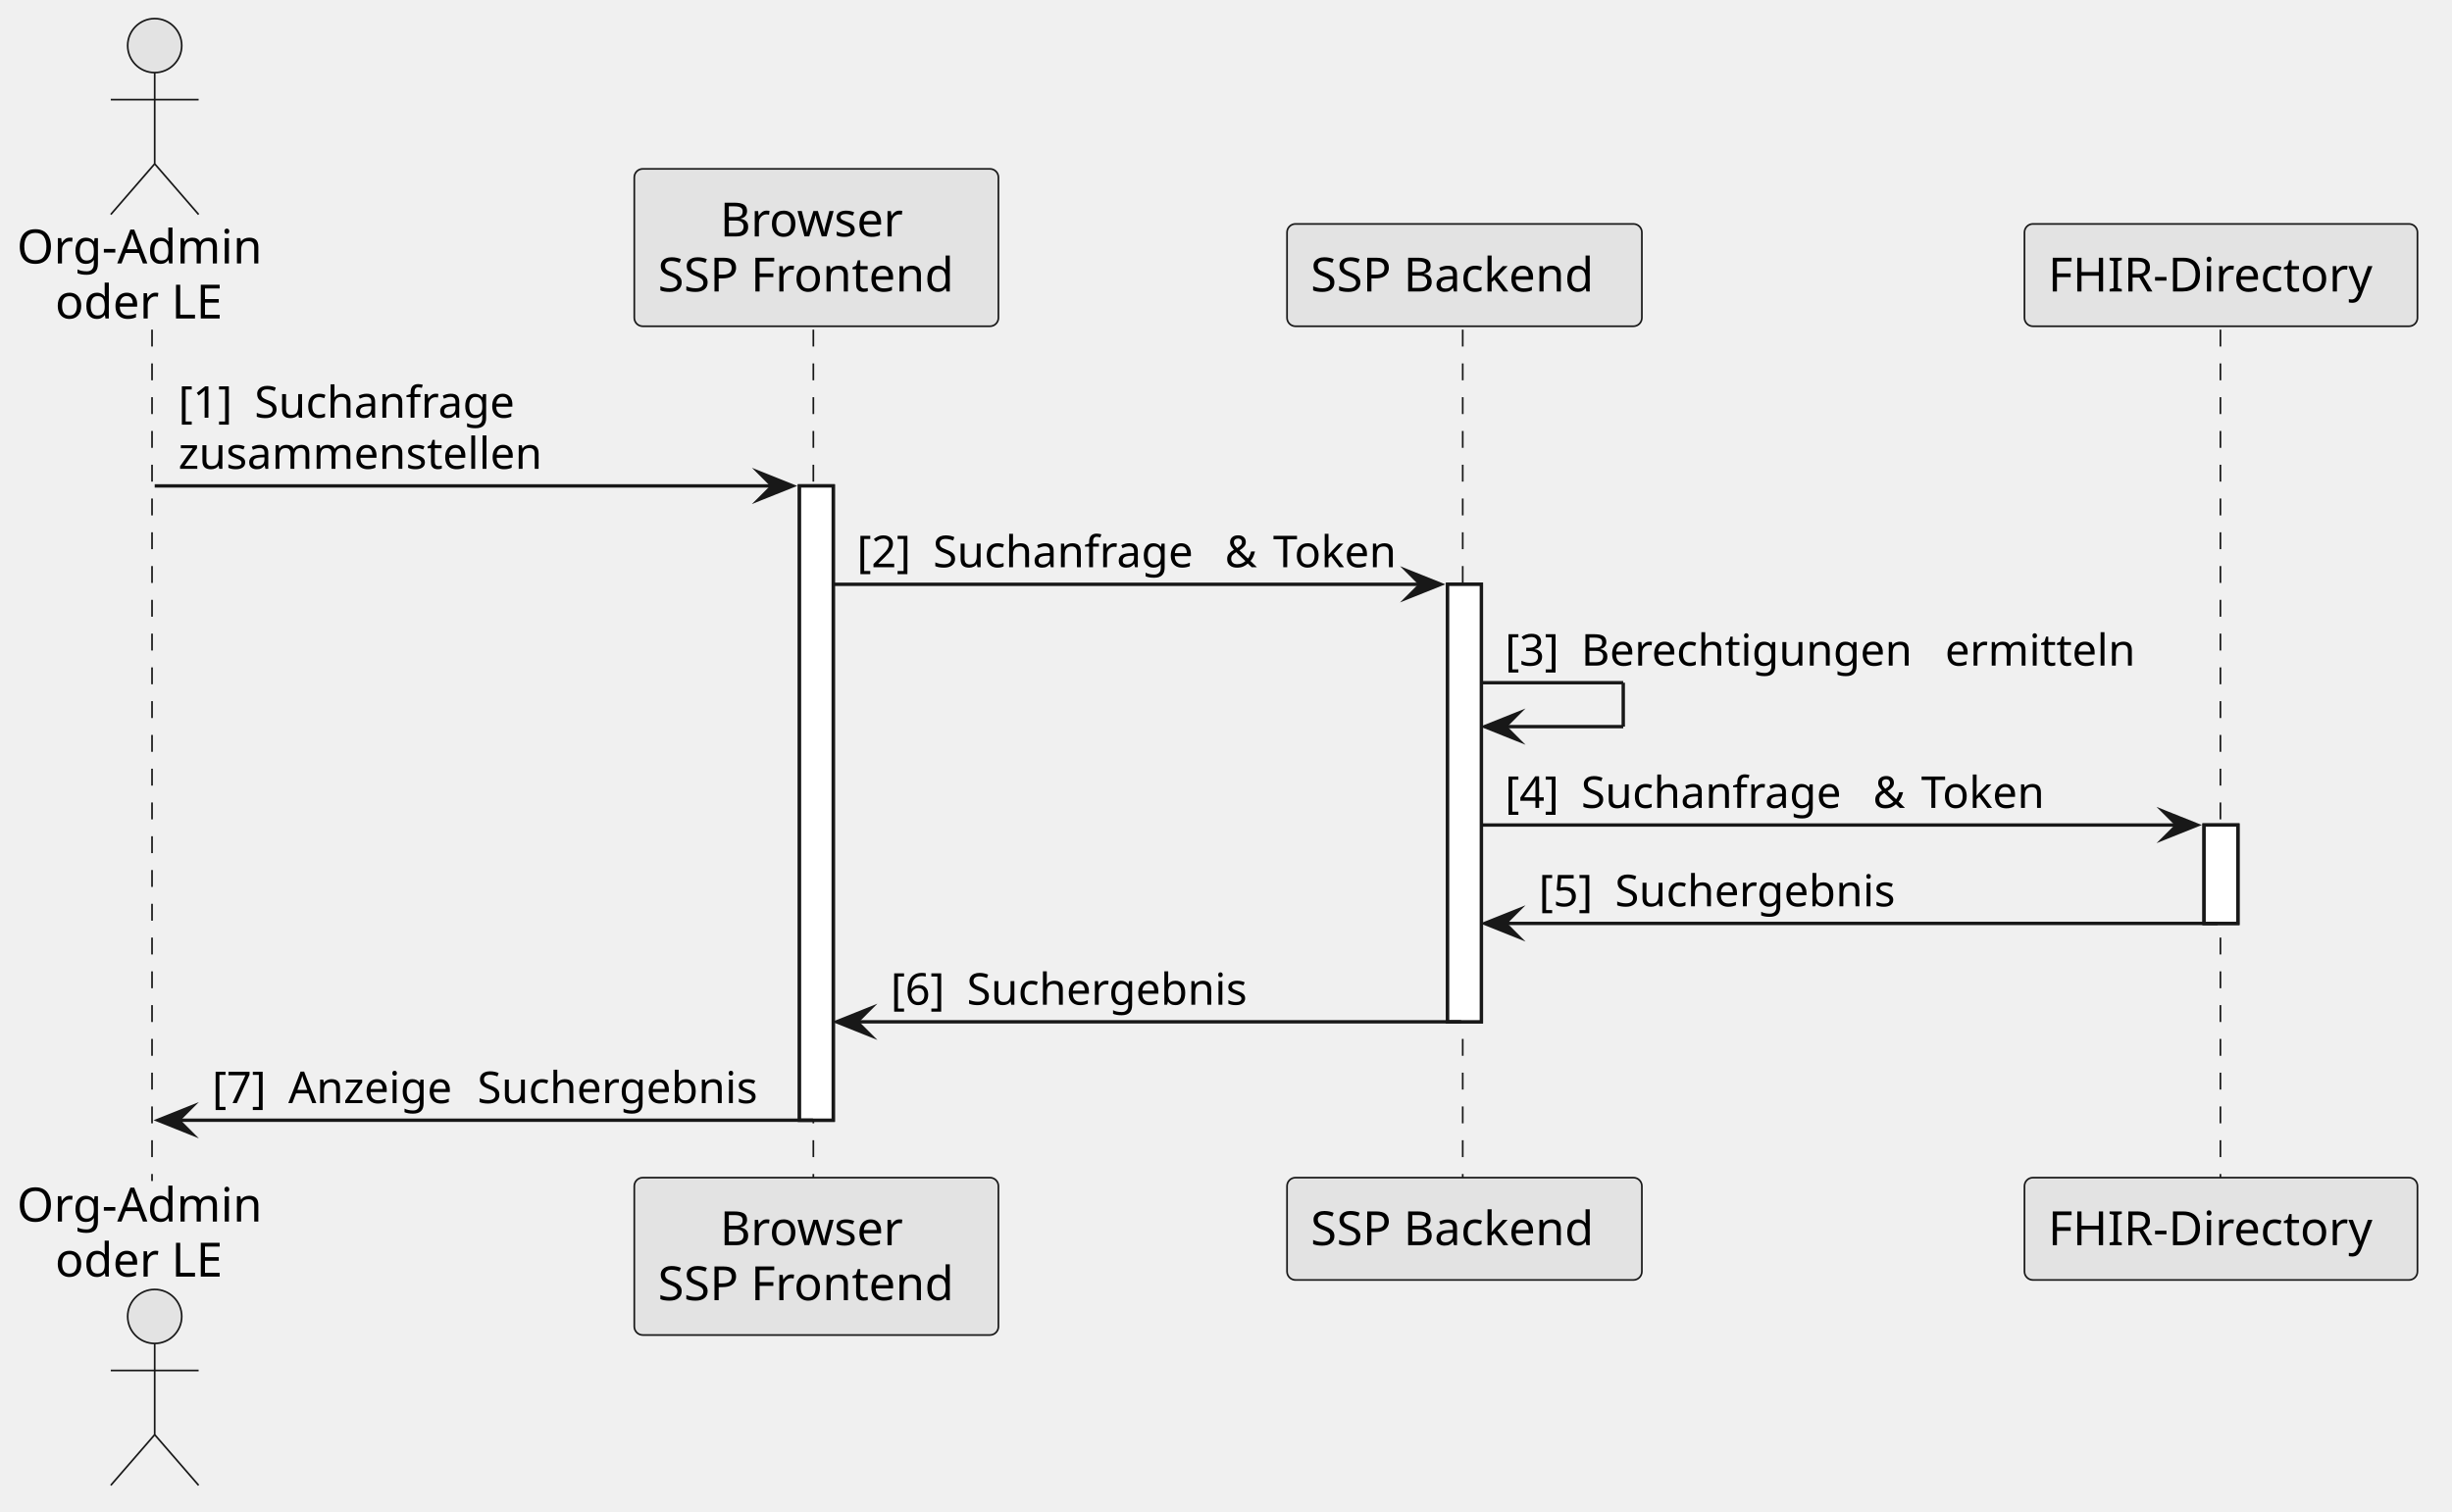
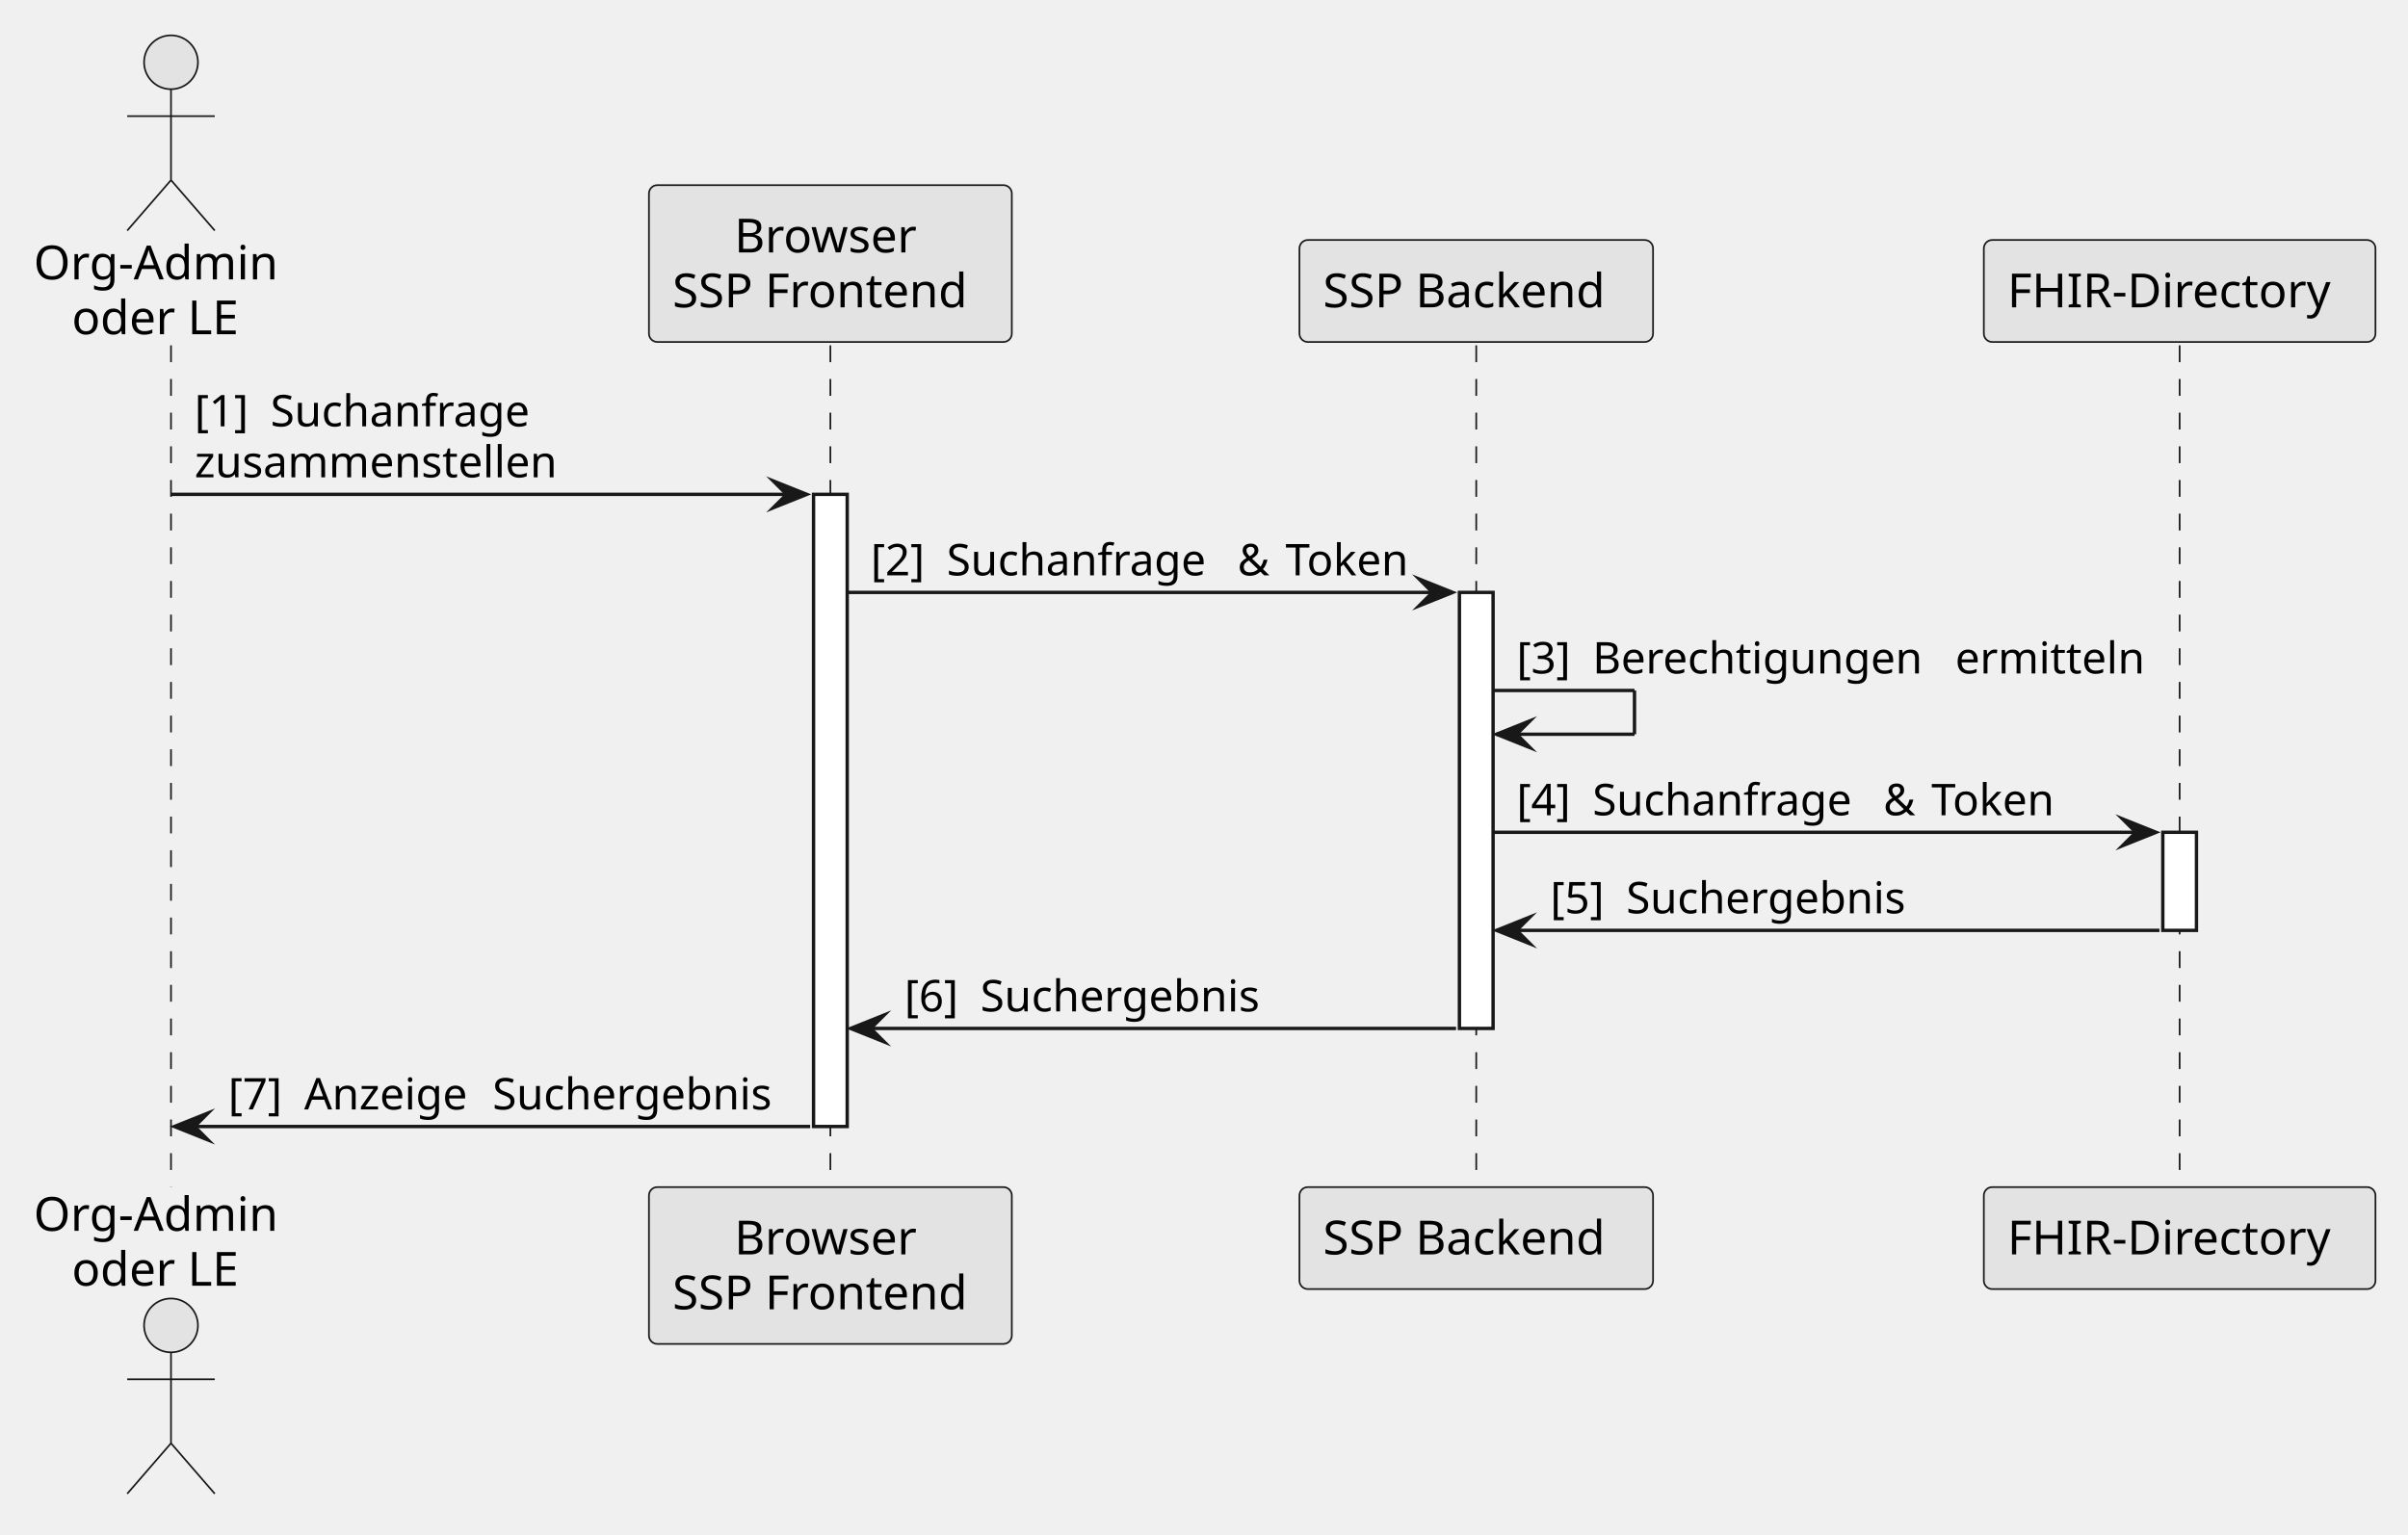
- <svg xmlns="http://www.w3.org/2000/svg" contentStyleType="text/css" data-diagram-type="SEQUENCE" height="466.667px" preserveAspectRatio="none" style="width:756px;height:466px;background:#FFFFFF;" version="1.1" viewBox="0 0 756 466" width="756.25px" zoomAndPan="magnify">
+ <svg xmlns="http://www.w3.org/2000/svg" version="1.1" data-diagram-type="SEQUENCE" style="width:745px;height:475px;background:#FFFFFF;" width="745.833px" height="475px" viewBox="0 0 745 475" zoomAndPan="magnify" preserveAspectRatio="none" contentStyleType="text/css">
  <defs />
-   <g>
+   <g font-family="sans-serif" lengthAdjust="spacing">
    <g>
-       <rect fill="#FFFFFF" height="195.622" style="stroke:#181818;stroke-width:1.042;" width="10.417" x="246.49" y="149.853" />
+       <rect x="49.259" y="106.868" width="8.333" height="260.482" fill="#000" fill-opacity="0" />
+       <line x1="52.905" y1="106.868" x2="52.905" y2="367.35" style="stroke:#181818;stroke-width:0.521;stroke-dasharray:5.208,5.208;" />
    </g>
    <g>
-       <rect fill="#FFFFFF" height="134.928" style="stroke:#181818;stroke-width:1.042;" width="10.417" x="446.313" y="180.2" />
+       <rect x="253.261" y="106.868" width="8.333" height="260.482" fill="#000" fill-opacity="0" />
+       <line x1="256.907" y1="106.868" x2="256.907" y2="367.35" style="stroke:#181818;stroke-width:0.521;stroke-dasharray:5.208,5.208;" />
    </g>
    <g>
-       <rect fill="#FFFFFF" height="30.347" style="stroke:#181818;stroke-width:1.042;" width="10.417" x="679.559" y="254.435" />
-     </g>
-     <g class="participant-lifeline" data-entity-uid="part1" data-qualified-name="o" data-source-line="6" id="part1-lifeline">
-       <g>
-         <rect fill="#000000" fill-opacity="0" height="262.565" width="8.333" x="43.53" y="101.66" />
-         <line style="stroke:#181818;stroke-width:0.521;stroke-dasharray:5.208,5.208;" x1="46.875" x2="46.875" y1="101.66" y2="364.225" />
-       </g>
-     </g>
-     <g class="participant-lifeline" data-entity-uid="part2" data-qualified-name="cl" data-source-line="7" id="part2-lifeline">
-       <g>
-         <rect fill="#000000" fill-opacity="0" height="262.565" width="8.333" x="247.532" y="101.66" />
-         <line style="stroke:#181818;stroke-width:0.521;stroke-dasharray:5.208,5.208;" x1="250.774" x2="250.774" y1="101.66" y2="364.225" />
-       </g>
-     </g>
-     <g class="participant-lifeline" data-entity-uid="part3" data-qualified-name="be" data-source-line="8" id="part3-lifeline">
-       <g>
-         <rect fill="#000000" fill-opacity="0" height="262.565" width="8.333" x="447.355" y="101.66" />
-         <line style="stroke:#181818;stroke-width:0.521;stroke-dasharray:5.208,5.208;" x1="450.987" x2="450.987" y1="101.66" y2="364.225" />
-       </g>
-     </g>
-     <g class="participant-lifeline" data-entity-uid="part4" data-qualified-name="fd" data-source-line="9" id="part4-lifeline">
-       <g>
-         <rect fill="#000000" fill-opacity="0" height="262.565" width="8.333" x="680.601" y="101.66" />
-         <line style="stroke:#181818;stroke-width:0.521;stroke-dasharray:5.208,5.208;" x1="684.6" x2="684.6" y1="101.66" y2="364.225" />
-       </g>
-     </g>
-     <g class="participant participant-head" data-entity-uid="part1" data-qualified-name="o" data-source-line="6" id="part1-head">
-       <text fill="#000000" font-family="sans-serif" font-size="14.583" lengthAdjust="spacing" textLength="78.727" x="5.208" y="81.245">Org-Admin</text>
-       <text fill="#000000" font-family="sans-serif" font-size="14.583" lengthAdjust="spacing" textLength="55.122" x="17.011" y="98.221">oder LE</text>
-       <ellipse cx="47.697" cy="14.062" fill="#E3E3E3" rx="8.333" ry="8.333" style="stroke:#181818;stroke-width:0.521;" />
-       <path d="M47.697,22.396 L47.697,50.521 M34.155,30.729 L61.239,30.729 M47.697,50.521 L34.155,66.146 M47.697,50.521 L61.239,66.146" fill="none" style="stroke:#181818;stroke-width:0.521;" />
-     </g>
-     <g class="participant participant-tail" data-entity-uid="part1" data-qualified-name="o" data-source-line="6" id="part1-tail">
-       <text fill="#000000" font-family="sans-serif" font-size="14.583" lengthAdjust="spacing" textLength="78.727" x="5.208" y="376.72">Org-Admin</text>
-       <text fill="#000000" font-family="sans-serif" font-size="14.583" lengthAdjust="spacing" textLength="55.122" x="17.011" y="393.696">oder LE</text>
-       <ellipse cx="47.697" cy="405.99" fill="#E3E3E3" rx="8.333" ry="8.333" style="stroke:#181818;stroke-width:0.521;" />
-       <path d="M47.697,414.323 L47.697,442.448 M34.155,422.656 L61.239,422.656 M47.697,442.448 L34.155,458.073 M47.697,442.448 L61.239,458.073" fill="none" style="stroke:#181818;stroke-width:0.521;" />
-     </g>
-     <g class="participant participant-head" data-entity-uid="part2" data-qualified-name="cl" data-source-line="7" id="part2-head">
-       <rect fill="#E3E3E3" height="48.535" rx="2.604" ry="2.604" style="stroke:#181818;stroke-width:0.521;" width="112.266" x="195.566" y="52.083" />
-       <text fill="#000000" font-family="sans-serif" font-size="14.583" lengthAdjust="spacing" textLength="59.416" x="221.991" y="72.912">Browser</text>
-       <text fill="#000000" font-family="sans-serif" font-size="14.583" lengthAdjust="spacing" textLength="97.683" x="202.857" y="89.888">SSP Frontend</text>
-     </g>
-     <g class="participant participant-tail" data-entity-uid="part2" data-qualified-name="cl" data-source-line="7" id="part2-tail">
-       <rect fill="#E3E3E3" height="48.535" rx="2.604" ry="2.604" style="stroke:#181818;stroke-width:0.521;" width="112.266" x="195.566" y="363.184" />
-       <text fill="#000000" font-family="sans-serif" font-size="14.583" lengthAdjust="spacing" textLength="59.416" x="221.991" y="384.012">Browser</text>
-       <text fill="#000000" font-family="sans-serif" font-size="14.583" lengthAdjust="spacing" textLength="97.683" x="202.857" y="400.988">SSP Frontend</text>
-     </g>
-     <g class="participant participant-head" data-entity-uid="part3" data-qualified-name="be" data-source-line="8" id="part3-head">
-       <rect fill="#E3E3E3" height="31.559" rx="2.604" ry="2.604" style="stroke:#181818;stroke-width:0.521;" width="109.403" x="396.82" y="69.059" />
-       <text fill="#000000" font-family="sans-serif" font-size="14.583" lengthAdjust="spacing" textLength="94.82" x="404.112" y="89.888">SSP Backend</text>
-     </g>
-     <g class="participant participant-tail" data-entity-uid="part3" data-qualified-name="be" data-source-line="8" id="part3-tail">
-       <rect fill="#E3E3E3" height="31.559" rx="2.604" ry="2.604" style="stroke:#181818;stroke-width:0.521;" width="109.403" x="396.82" y="363.184" />
-       <text fill="#000000" font-family="sans-serif" font-size="14.583" lengthAdjust="spacing" textLength="94.82" x="404.112" y="384.012">SSP Backend</text>
-     </g>
-     <g class="participant participant-head" data-entity-uid="part4" data-qualified-name="fd" data-source-line="9" id="part4-head">
-       <rect fill="#E3E3E3" height="31.559" rx="2.604" ry="2.604" style="stroke:#181818;stroke-width:0.521;" width="121.167" x="624.184" y="69.059" />
-       <text fill="#000000" font-family="sans-serif" font-size="14.583" lengthAdjust="spacing" textLength="106.584" x="631.475" y="89.888">FHIR-Directory</text>
-     </g>
-     <g class="participant participant-tail" data-entity-uid="part4" data-qualified-name="fd" data-source-line="9" id="part4-tail">
-       <rect fill="#E3E3E3" height="31.559" rx="2.604" ry="2.604" style="stroke:#181818;stroke-width:0.521;" width="121.167" x="624.184" y="363.184" />
-       <text fill="#000000" font-family="sans-serif" font-size="14.583" lengthAdjust="spacing" textLength="106.584" x="631.475" y="384.012">FHIR-Directory</text>
+       <rect x="251.699" y="152.979" width="10.417" height="195.622" fill="#FFF" style="stroke:#181818;stroke-width:1.042;" />
    </g>
    <g>
-       <rect fill="#FFFFFF" height="195.622" style="stroke:#181818;stroke-width:1.042;" width="10.417" x="246.49" y="149.853" />
+       <rect x="453.084" y="106.868" width="8.333" height="260.482" fill="#000" fill-opacity="0" />
+       <line x1="456.73" y1="106.868" x2="456.73" y2="367.35" style="stroke:#181818;stroke-width:0.521;stroke-dasharray:5.208,5.208;" />
    </g>
    <g>
-       <rect fill="#FFFFFF" height="134.928" style="stroke:#181818;stroke-width:1.042;" width="10.417" x="446.313" y="180.2" />
+       <rect x="451.522" y="183.325" width="10.417" height="134.928" fill="#FFF" style="stroke:#181818;stroke-width:1.042;" />
    </g>
    <g>
-       <rect fill="#FFFFFF" height="30.347" style="stroke:#181818;stroke-width:1.042;" width="10.417" x="679.559" y="254.435" />
+       <rect x="670.705" y="106.868" width="8.333" height="260.482" fill="#000" fill-opacity="0" />
+       <line x1="674.35" y1="106.868" x2="674.35" y2="367.35" style="stroke:#181818;stroke-width:0.521;stroke-dasharray:5.208,5.208;" />
    </g>
-     <g class="message" data-entity-1="part1" data-entity-2="part2" data-source-line="12" id="msg1">
-       <polygon fill="#181818" points="233.99,145.687,244.407,149.853,233.99,154.02,238.157,149.853" style="stroke:#181818;stroke-width:1.042;stroke-linejoin:miter;stroke-miterlimit:10;" />
-       <line style="stroke:#181818;stroke-width:1.042;" x1="47.697" x2="240.24" y1="149.853" y2="149.853" />
-       <text fill="#000000" font-family="sans-serif" font-size="13.542" lengthAdjust="spacing" textLength="19.182" x="54.989" y="128.813">[1]</text>
-       <text fill="#000000" font-family="sans-serif" font-size="13.542" lengthAdjust="spacing" textLength="4.304" x="74.17" y="128.813"> </text>
-       <text fill="#000000" font-family="sans-serif" font-size="13.542" lengthAdjust="spacing" textLength="85.647" x="78.475" y="128.813">Suchanfrage</text>
-       <text fill="#000000" font-family="sans-serif" font-size="13.542" lengthAdjust="spacing" textLength="119.475" x="54.989" y="144.577">zusammenstellen</text>
+     <g>
+       <rect x="669.142" y="257.56" width="10.417" height="30.347" fill="#FFF" style="stroke:#181818;stroke-width:1.042;" />
    </g>
-     <g class="message" data-entity-1="part2" data-entity-2="part3" data-source-line="14" id="msg2">
-       <polygon fill="#181818" points="433.813,176.034,444.23,180.2,433.813,184.367,437.98,180.2" style="stroke:#181818;stroke-width:1.042;stroke-linejoin:miter;stroke-miterlimit:10;" />
-       <line style="stroke:#181818;stroke-width:1.042;" x1="256.907" x2="440.063" y1="180.2" y2="180.2" />
-       <text fill="#000000" font-family="sans-serif" font-size="13.542" lengthAdjust="spacing" textLength="19.182" x="264.199" y="174.923">[2]</text>
-       <text fill="#000000" font-family="sans-serif" font-size="13.542" lengthAdjust="spacing" textLength="4.304" x="283.381" y="174.923"> </text>
-       <text fill="#000000" font-family="sans-serif" font-size="13.542" lengthAdjust="spacing" textLength="85.647" x="287.685" y="174.923">Suchanfrage</text>
-       <text fill="#000000" font-family="sans-serif" font-size="13.542" lengthAdjust="spacing" textLength="4.304" x="373.332" y="174.923"> </text>
-       <text fill="#000000" font-family="sans-serif" font-size="13.542" lengthAdjust="spacing" textLength="10.56" x="377.637" y="174.923">&amp;</text>
-       <text fill="#000000" font-family="sans-serif" font-size="13.542" lengthAdjust="spacing" textLength="4.304" x="388.196" y="174.923"> </text>
-       <text fill="#000000" font-family="sans-serif" font-size="13.542" lengthAdjust="spacing" textLength="41.313" x="392.501" y="174.923">Token</text>
-     </g>
-     <g class="message" data-entity-1="part3" data-entity-2="part3" data-source-line="19" id="msg3">
-       <line style="stroke:#181818;stroke-width:1.042;" x1="456.73" x2="500.48" y1="210.547" y2="210.547" />
-       <line style="stroke:#181818;stroke-width:1.042;" x1="500.48" x2="500.48" y1="210.547" y2="224.089" />
-       <line style="stroke:#181818;stroke-width:1.042;" x1="457.772" x2="500.48" y1="224.089" y2="224.089" />
-       <polygon fill="#181818" points="468.188,219.922,457.772,224.089,468.188,228.255,464.022,224.089" style="stroke:#181818;stroke-width:1.042;stroke-linejoin:miter;stroke-miterlimit:10;" />
-       <text fill="#000000" font-family="sans-serif" font-size="13.542" lengthAdjust="spacing" textLength="19.182" x="464.022" y="205.27">[3]</text>
-       <text fill="#000000" font-family="sans-serif" font-size="13.542" lengthAdjust="spacing" textLength="4.304" x="483.204" y="205.27"> </text>
-       <text fill="#000000" font-family="sans-serif" font-size="13.542" lengthAdjust="spacing" textLength="107.89" x="487.508" y="205.27">Berechtigungen</text>
-       <text fill="#000000" font-family="sans-serif" font-size="13.542" lengthAdjust="spacing" textLength="4.304" x="595.399" y="205.27"> </text>
-       <text fill="#000000" font-family="sans-serif" font-size="13.542" lengthAdjust="spacing" textLength="62.148" x="599.703" y="205.27">ermitteln</text>
-     </g>
-     <g class="message" data-entity-1="part3" data-entity-2="part4" data-source-line="20" id="msg4">
-       <polygon fill="#181818" points="667.059,250.269,677.476,254.435,667.059,258.602,671.226,254.435" style="stroke:#181818;stroke-width:1.042;stroke-linejoin:miter;stroke-miterlimit:10;" />
-       <line style="stroke:#181818;stroke-width:1.042;" x1="456.73" x2="673.309" y1="254.435" y2="254.435" />
-       <text fill="#000000" font-family="sans-serif" font-size="13.542" lengthAdjust="spacing" textLength="19.182" x="464.022" y="249.158">[4]</text>
-       <text fill="#000000" font-family="sans-serif" font-size="13.542" lengthAdjust="spacing" textLength="4.304" x="483.204" y="249.158"> </text>
-       <text fill="#000000" font-family="sans-serif" font-size="13.542" lengthAdjust="spacing" textLength="85.647" x="487.508" y="249.158">Suchanfrage</text>
-       <text fill="#000000" font-family="sans-serif" font-size="13.542" lengthAdjust="spacing" textLength="4.304" x="573.155" y="249.158"> </text>
-       <text fill="#000000" font-family="sans-serif" font-size="13.542" lengthAdjust="spacing" textLength="10.56" x="577.46" y="249.158">&amp;</text>
-       <text fill="#000000" font-family="sans-serif" font-size="13.542" lengthAdjust="spacing" textLength="4.304" x="588.019" y="249.158"> </text>
-       <text fill="#000000" font-family="sans-serif" font-size="13.542" lengthAdjust="spacing" textLength="41.313" x="592.324" y="249.158">Token</text>
-     </g>
-     <g class="message" data-entity-1="part4" data-entity-2="part3" data-source-line="23" id="msg5">
-       <polygon fill="#181818" points="468.188,280.615,457.772,284.782,468.188,288.949,464.022,284.782" style="stroke:#181818;stroke-width:1.042;stroke-linejoin:miter;stroke-miterlimit:10;" />
-       <line style="stroke:#181818;stroke-width:1.042;" x1="461.938" x2="683.726" y1="284.782" y2="284.782" />
-       <text fill="#000000" font-family="sans-serif" font-size="13.542" lengthAdjust="spacing" textLength="19.182" x="474.438" y="279.505">[5]</text>
-       <text fill="#000000" font-family="sans-serif" font-size="13.542" lengthAdjust="spacing" textLength="4.304" x="493.62" y="279.505"> </text>
-       <text fill="#000000" font-family="sans-serif" font-size="13.542" lengthAdjust="spacing" textLength="92.028" x="497.925" y="279.505">Suchergebnis</text>
-     </g>
-     <g class="message" data-entity-1="part3" data-entity-2="part2" data-source-line="26" id="msg6">
-       <polygon fill="#181818" points="268.365,310.962,257.949,315.129,268.365,319.295,264.199,315.129" style="stroke:#181818;stroke-width:1.042;stroke-linejoin:miter;stroke-miterlimit:10;" />
-       <line style="stroke:#181818;stroke-width:1.042;" x1="262.115" x2="450.48" y1="315.129" y2="315.129" />
-       <text fill="#000000" font-family="sans-serif" font-size="13.542" lengthAdjust="spacing" textLength="19.182" x="274.615" y="309.852">[6]</text>
-       <text fill="#000000" font-family="sans-serif" font-size="13.542" lengthAdjust="spacing" textLength="4.304" x="293.797" y="309.852"> </text>
-       <text fill="#000000" font-family="sans-serif" font-size="13.542" lengthAdjust="spacing" textLength="92.028" x="298.102" y="309.852">Suchergebnis</text>
-     </g>
-     <g class="message" data-entity-1="part2" data-entity-2="part1" data-source-line="29" id="msg7">
-       <polygon fill="#181818" points="59.155,341.309,48.739,345.475,59.155,349.642,54.989,345.475" style="stroke:#181818;stroke-width:1.042;stroke-linejoin:miter;stroke-miterlimit:10;" />
-       <line style="stroke:#181818;stroke-width:1.042;" x1="52.905" x2="250.657" y1="345.475" y2="345.475" />
-       <text fill="#000000" font-family="sans-serif" font-size="13.542" lengthAdjust="spacing" textLength="19.182" x="65.405" y="340.198">[7]</text>
-       <text fill="#000000" font-family="sans-serif" font-size="13.542" lengthAdjust="spacing" textLength="4.304" x="84.587" y="340.198"> </text>
-       <text fill="#000000" font-family="sans-serif" font-size="13.542" lengthAdjust="spacing" textLength="53.975" x="88.892" y="340.198">Anzeige</text>
-       <text fill="#000000" font-family="sans-serif" font-size="13.542" lengthAdjust="spacing" textLength="4.304" x="142.867" y="340.198"> </text>
-       <text fill="#000000" font-family="sans-serif" font-size="13.542" lengthAdjust="spacing" textLength="92.028" x="147.171" y="340.198">Suchergebnis</text>
-     </g>
+     <text x="10.417" y="86.453" fill="#000" font-size="14.583" textLength="78.727">Org-Admin</text>
+     <text x="22.219" y="103.429" fill="#000" font-size="14.583" textLength="55.122">oder LE</text>
+     <ellipse cx="52.905" cy="19.271" rx="8.333" ry="8.333" fill="#E3E3E3" style="stroke:#181818;stroke-width:0.521;" />
+     <path d="M52.905,27.604 L52.905,55.729 M39.364,35.938 L66.447,35.938 M52.905,55.729 L39.364,71.354 M52.905,55.729 L66.447,71.354" style="stroke:#181818;stroke-width:0.521;" fill="none" />
+     <rect x="200.774" y="57.292" width="112.266" height="48.535" fill="#E3E3E3" style="stroke:#181818;stroke-width:0.521;" rx="2.604" ry="2.604" />
+     <text x="227.199" y="78.12" fill="#000" font-size="14.583" textLength="59.416">Browser</text>
+     <text x="208.066" y="95.096" fill="#000" font-size="14.583" textLength="97.683">SSP Frontend</text>
+     <rect x="402.028" y="74.268" width="109.403" height="31.559" fill="#E3E3E3" style="stroke:#181818;stroke-width:0.521;" rx="2.604" ry="2.604" />
+     <text x="409.32" y="95.096" fill="#000" font-size="14.583" textLength="94.82">SSP Backend</text>
+     <rect x="613.767" y="74.268" width="121.167" height="31.559" fill="#E3E3E3" style="stroke:#181818;stroke-width:0.521;" rx="2.604" ry="2.604" />
+     <text x="621.059" y="95.096" fill="#000" font-size="14.583" textLength="106.584">FHIR-Directory</text>
+     <text x="10.417" y="380.887" fill="#000" font-size="14.583" textLength="78.727">Org-Admin</text>
+     <text x="22.219" y="397.863" fill="#000" font-size="14.583" textLength="55.122">oder LE</text>
+     <ellipse cx="52.905" cy="410.156" rx="8.333" ry="8.333" fill="#E3E3E3" style="stroke:#181818;stroke-width:0.521;" />
+     <path d="M52.905,418.49 L52.905,446.615 M39.364,426.823 L66.447,426.823 M52.905,446.615 L39.364,462.24 M52.905,446.615 L66.447,462.24" style="stroke:#181818;stroke-width:0.521;" fill="none" />
+     <rect x="200.774" y="367.35" width="112.266" height="48.535" fill="#E3E3E3" style="stroke:#181818;stroke-width:0.521;" rx="2.604" ry="2.604" />
+     <text x="227.199" y="388.179" fill="#000" font-size="14.583" textLength="59.416">Browser</text>
+     <text x="208.066" y="405.154" fill="#000" font-size="14.583" textLength="97.683">SSP Frontend</text>
+     <rect x="402.028" y="367.35" width="109.403" height="31.559" fill="#E3E3E3" style="stroke:#181818;stroke-width:0.521;" rx="2.604" ry="2.604" />
+     <text x="409.32" y="388.179" fill="#000" font-size="14.583" textLength="94.82">SSP Backend</text>
+     <rect x="613.767" y="367.35" width="121.167" height="31.559" fill="#E3E3E3" style="stroke:#181818;stroke-width:0.521;" rx="2.604" ry="2.604" />
+     <text x="621.059" y="388.179" fill="#000" font-size="14.583" textLength="106.584">FHIR-Directory</text>
+     <polygon points="239.199,148.812,249.615,152.979,239.199,157.145,243.365,152.979" fill="#181818" style="stroke:#181818;stroke-width:1.042;stroke-linejoin:miter;stroke-miterlimit:10;" />
+     <line x1="52.905" y1="152.979" x2="245.449" y2="152.979" style="stroke:#181818;stroke-width:1.042;" />
+     <text x="60.197" y="131.938" fill="#000" font-size="13.542" textLength="19.182">[1]</text>
+     <text x="79.379" y="131.938" fill="#000" font-size="13.542"> </text>
+     <text x="83.683" y="131.938" fill="#000" font-size="13.542" textLength="85.647">Suchanfrage</text>
+     <text x="60.197" y="147.702" fill="#000" font-size="13.542" textLength="119.475">zusammenstellen</text>
+     <polygon points="439.022,179.159,449.438,183.325,439.022,187.492,443.188,183.325" fill="#181818" style="stroke:#181818;stroke-width:1.042;stroke-linejoin:miter;stroke-miterlimit:10;" />
+     <line x1="262.115" y1="183.325" x2="445.272" y2="183.325" style="stroke:#181818;stroke-width:1.042;" />
+     <text x="269.407" y="178.048" fill="#000" font-size="13.542" textLength="19.182">[2]</text>
+     <text x="288.589" y="178.048" fill="#000" font-size="13.542"> </text>
+     <text x="292.893" y="178.048" fill="#000" font-size="13.542" textLength="85.647">Suchanfrage</text>
+     <text x="378.541" y="178.048" fill="#000" font-size="13.542"> </text>
+     <text x="382.845" y="178.048" fill="#000" font-size="13.542">&amp;</text>
+     <text x="393.405" y="178.048" fill="#000" font-size="13.542"> </text>
+     <text x="397.709" y="178.048" fill="#000" font-size="13.542" textLength="41.313">Token</text>
+     <line x1="461.938" y1="213.672" x2="505.688" y2="213.672" style="stroke:#181818;stroke-width:1.042;" />
+     <line x1="505.688" y1="213.672" x2="505.688" y2="227.214" style="stroke:#181818;stroke-width:1.042;" />
+     <line x1="462.98" y1="227.214" x2="505.688" y2="227.214" style="stroke:#181818;stroke-width:1.042;" />
+     <polygon points="473.397,223.047,462.98,227.214,473.397,231.38,469.23,227.214" fill="#181818" style="stroke:#181818;stroke-width:1.042;stroke-linejoin:miter;stroke-miterlimit:10;" />
+     <text x="469.23" y="208.395" fill="#000" font-size="13.542" textLength="19.182">[3]</text>
+     <text x="488.412" y="208.395" fill="#000" font-size="13.542"> </text>
+     <text x="492.716" y="208.395" fill="#000" font-size="13.542" textLength="107.89">Berechtigungen</text>
+     <text x="600.607" y="208.395" fill="#000" font-size="13.542"> </text>
+     <text x="604.911" y="208.395" fill="#000" font-size="13.542" textLength="62.148">ermitteln</text>
+     <polygon points="656.642,253.394,667.059,257.56,656.642,261.727,660.809,257.56" fill="#181818" style="stroke:#181818;stroke-width:1.042;stroke-linejoin:miter;stroke-miterlimit:10;" />
+     <line x1="461.938" y1="257.56" x2="662.892" y2="257.56" style="stroke:#181818;stroke-width:1.042;" />
+     <text x="469.23" y="252.283" fill="#000" font-size="13.542" textLength="19.182">[4]</text>
+     <text x="488.412" y="252.283" fill="#000" font-size="13.542"> </text>
+     <text x="492.716" y="252.283" fill="#000" font-size="13.542" textLength="85.647">Suchanfrage</text>
+     <text x="578.364" y="252.283" fill="#000" font-size="13.542"> </text>
+     <text x="582.668" y="252.283" fill="#000" font-size="13.542">&amp;</text>
+     <text x="593.228" y="252.283" fill="#000" font-size="13.542"> </text>
+     <text x="597.532" y="252.283" fill="#000" font-size="13.542" textLength="41.313">Token</text>
+     <polygon points="473.397,283.74,462.98,287.907,473.397,292.074,469.23,287.907" fill="#181818" style="stroke:#181818;stroke-width:1.042;stroke-linejoin:miter;stroke-miterlimit:10;" />
+     <line x1="467.147" y1="287.907" x2="668.1" y2="287.907" style="stroke:#181818;stroke-width:1.042;" />
+     <text x="479.647" y="282.63" fill="#000" font-size="13.542" textLength="19.182">[5]</text>
+     <text x="498.829" y="282.63" fill="#000" font-size="13.542"> </text>
+     <text x="503.133" y="282.63" fill="#000" font-size="13.542" textLength="92.028">Suchergebnis</text>
+     <polygon points="273.574,314.087,263.157,318.254,273.574,322.42,269.407,318.254" fill="#181818" style="stroke:#181818;stroke-width:1.042;stroke-linejoin:miter;stroke-miterlimit:10;" />
+     <line x1="267.324" y1="318.254" x2="450.48" y2="318.254" style="stroke:#181818;stroke-width:1.042;" />
+     <text x="279.824" y="312.977" fill="#000" font-size="13.542" textLength="19.182">[6]</text>
+     <text x="299.006" y="312.977" fill="#000" font-size="13.542"> </text>
+     <text x="303.31" y="312.977" fill="#000" font-size="13.542" textLength="92.028">Suchergebnis</text>
+     <polygon points="64.364,344.434,53.947,348.6,64.364,352.767,60.197,348.6" fill="#181818" style="stroke:#181818;stroke-width:1.042;stroke-linejoin:miter;stroke-miterlimit:10;" />
+     <line x1="58.114" y1="348.6" x2="250.657" y2="348.6" style="stroke:#181818;stroke-width:1.042;" />
+     <text x="70.614" y="343.323" fill="#000" font-size="13.542" textLength="19.182">[7]</text>
+     <text x="89.795" y="343.323" fill="#000" font-size="13.542"> </text>
+     <text x="94.1" y="343.323" fill="#000" font-size="13.542" textLength="53.975">Anzeige</text>
+     <text x="148.075" y="343.323" fill="#000" font-size="13.542"> </text>
+     <text x="152.379" y="343.323" fill="#000" font-size="13.542" textLength="92.028">Suchergebnis</text>
  </g>
</svg>
